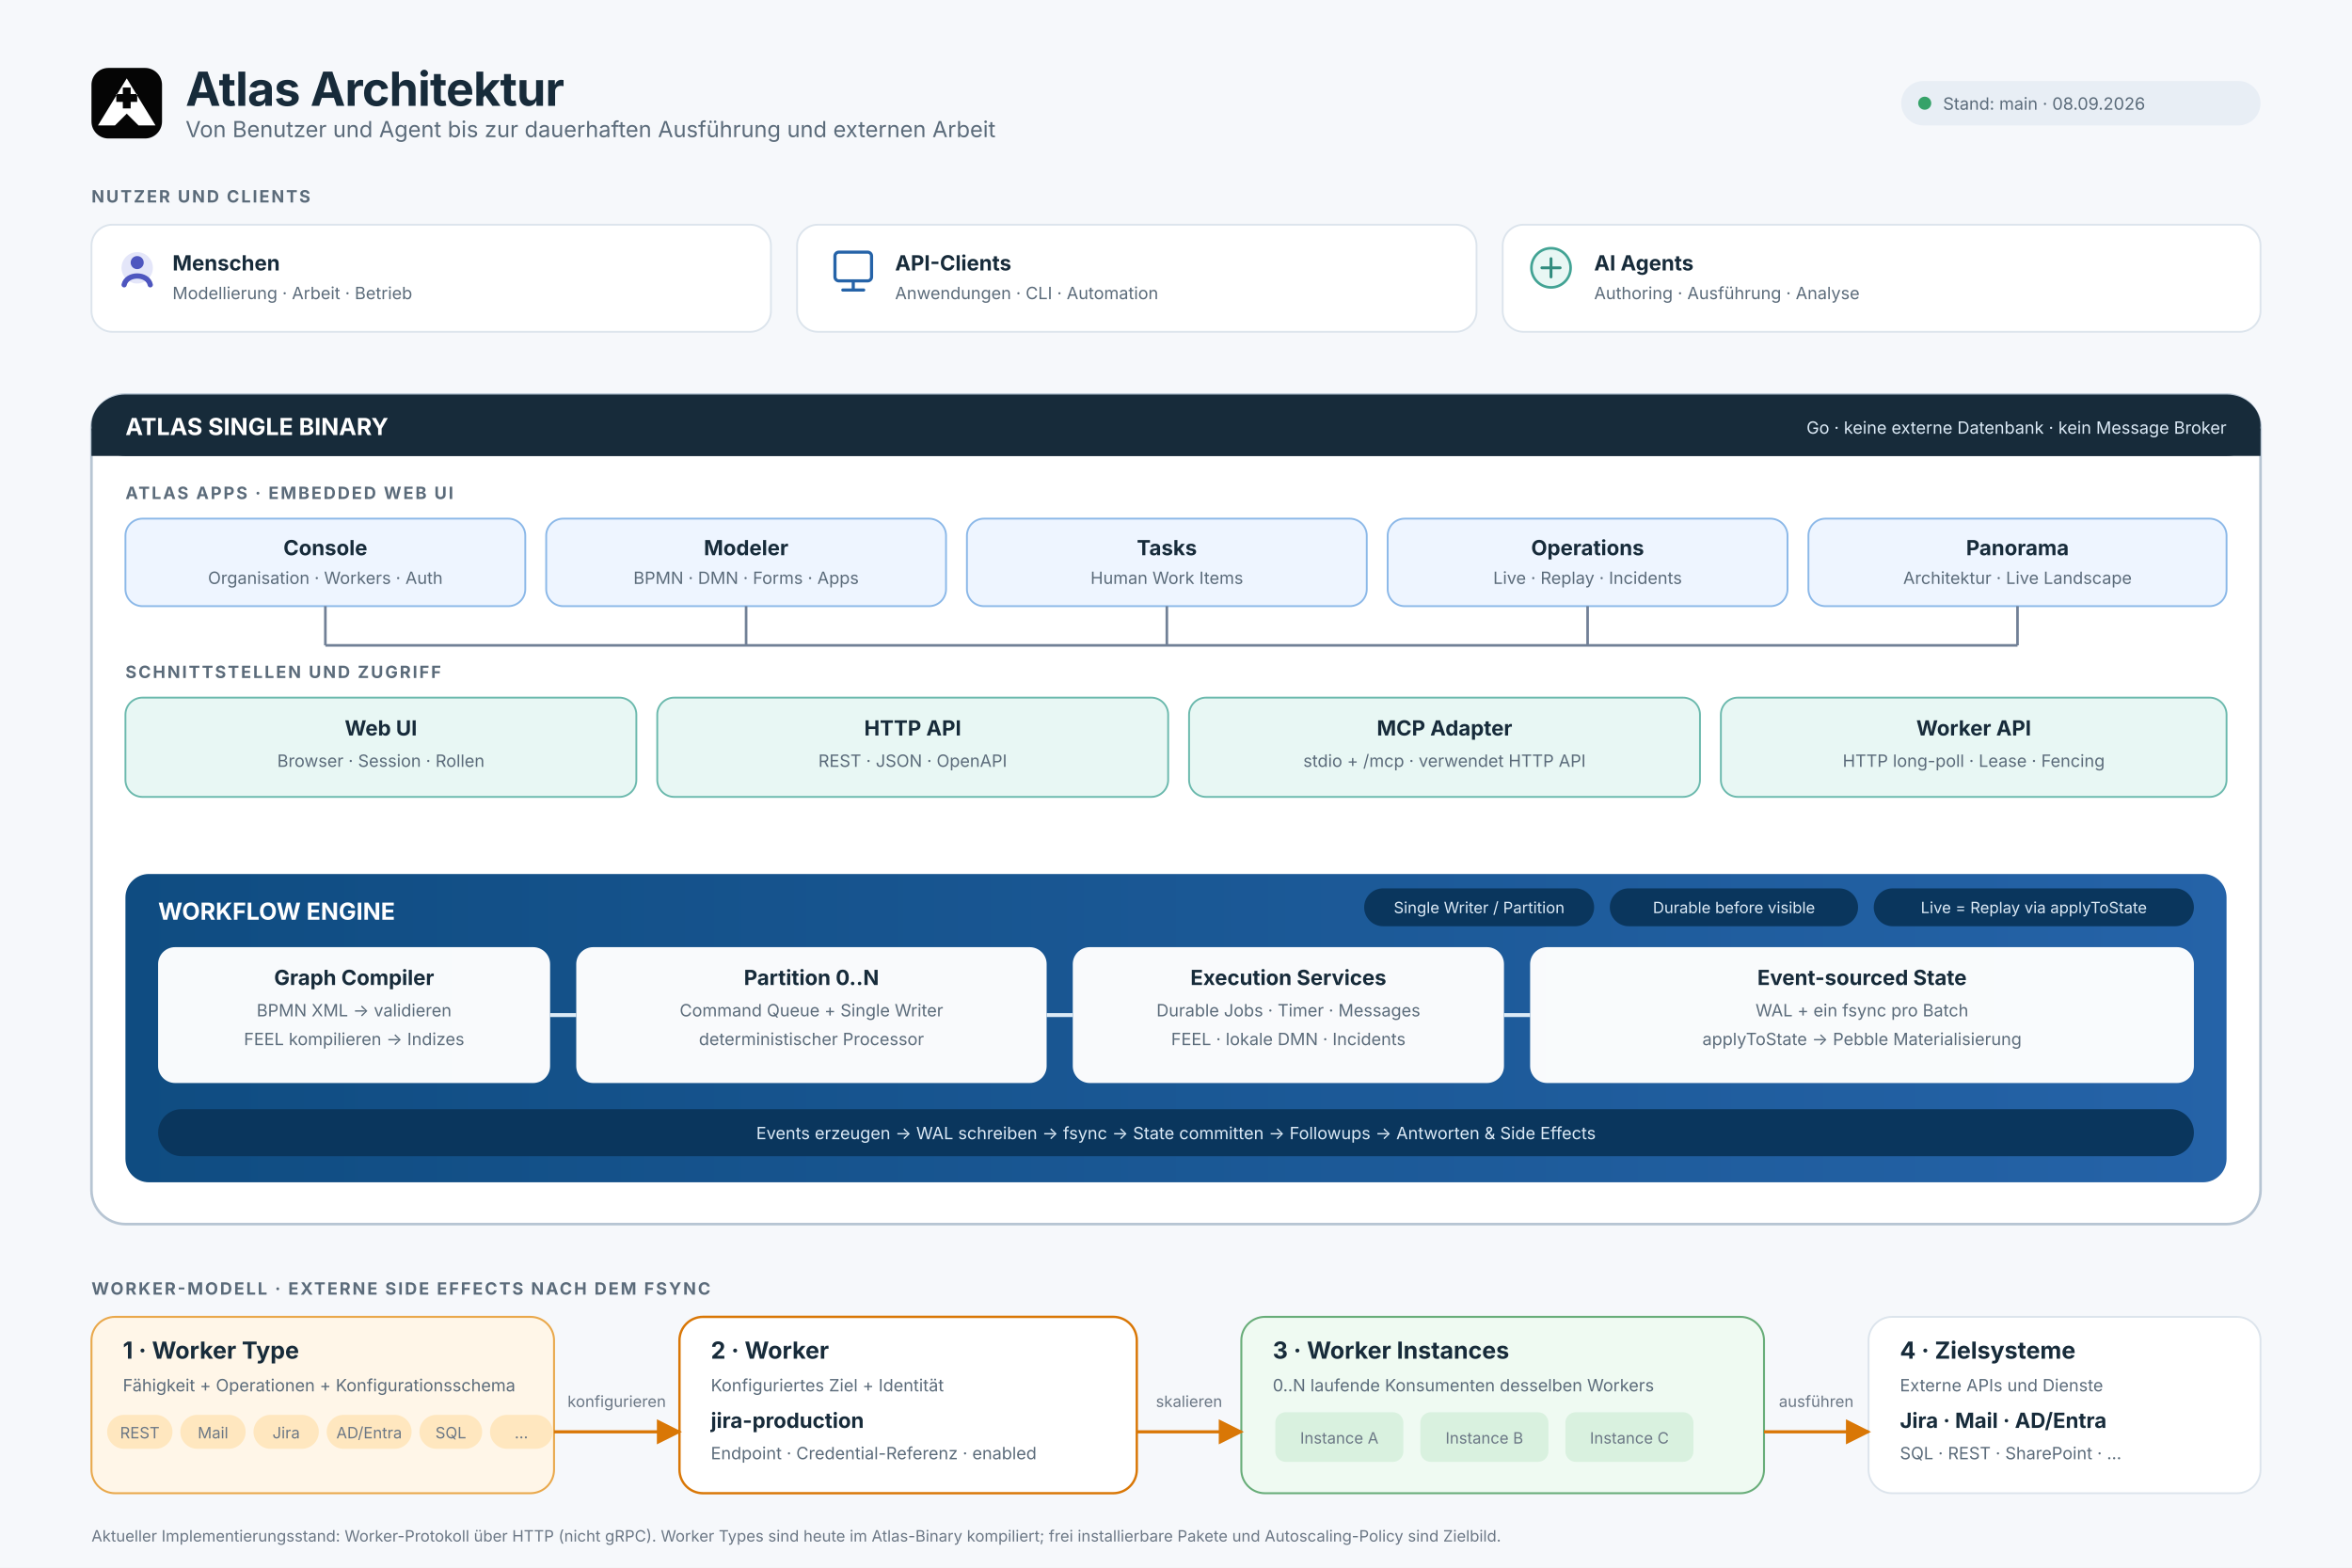
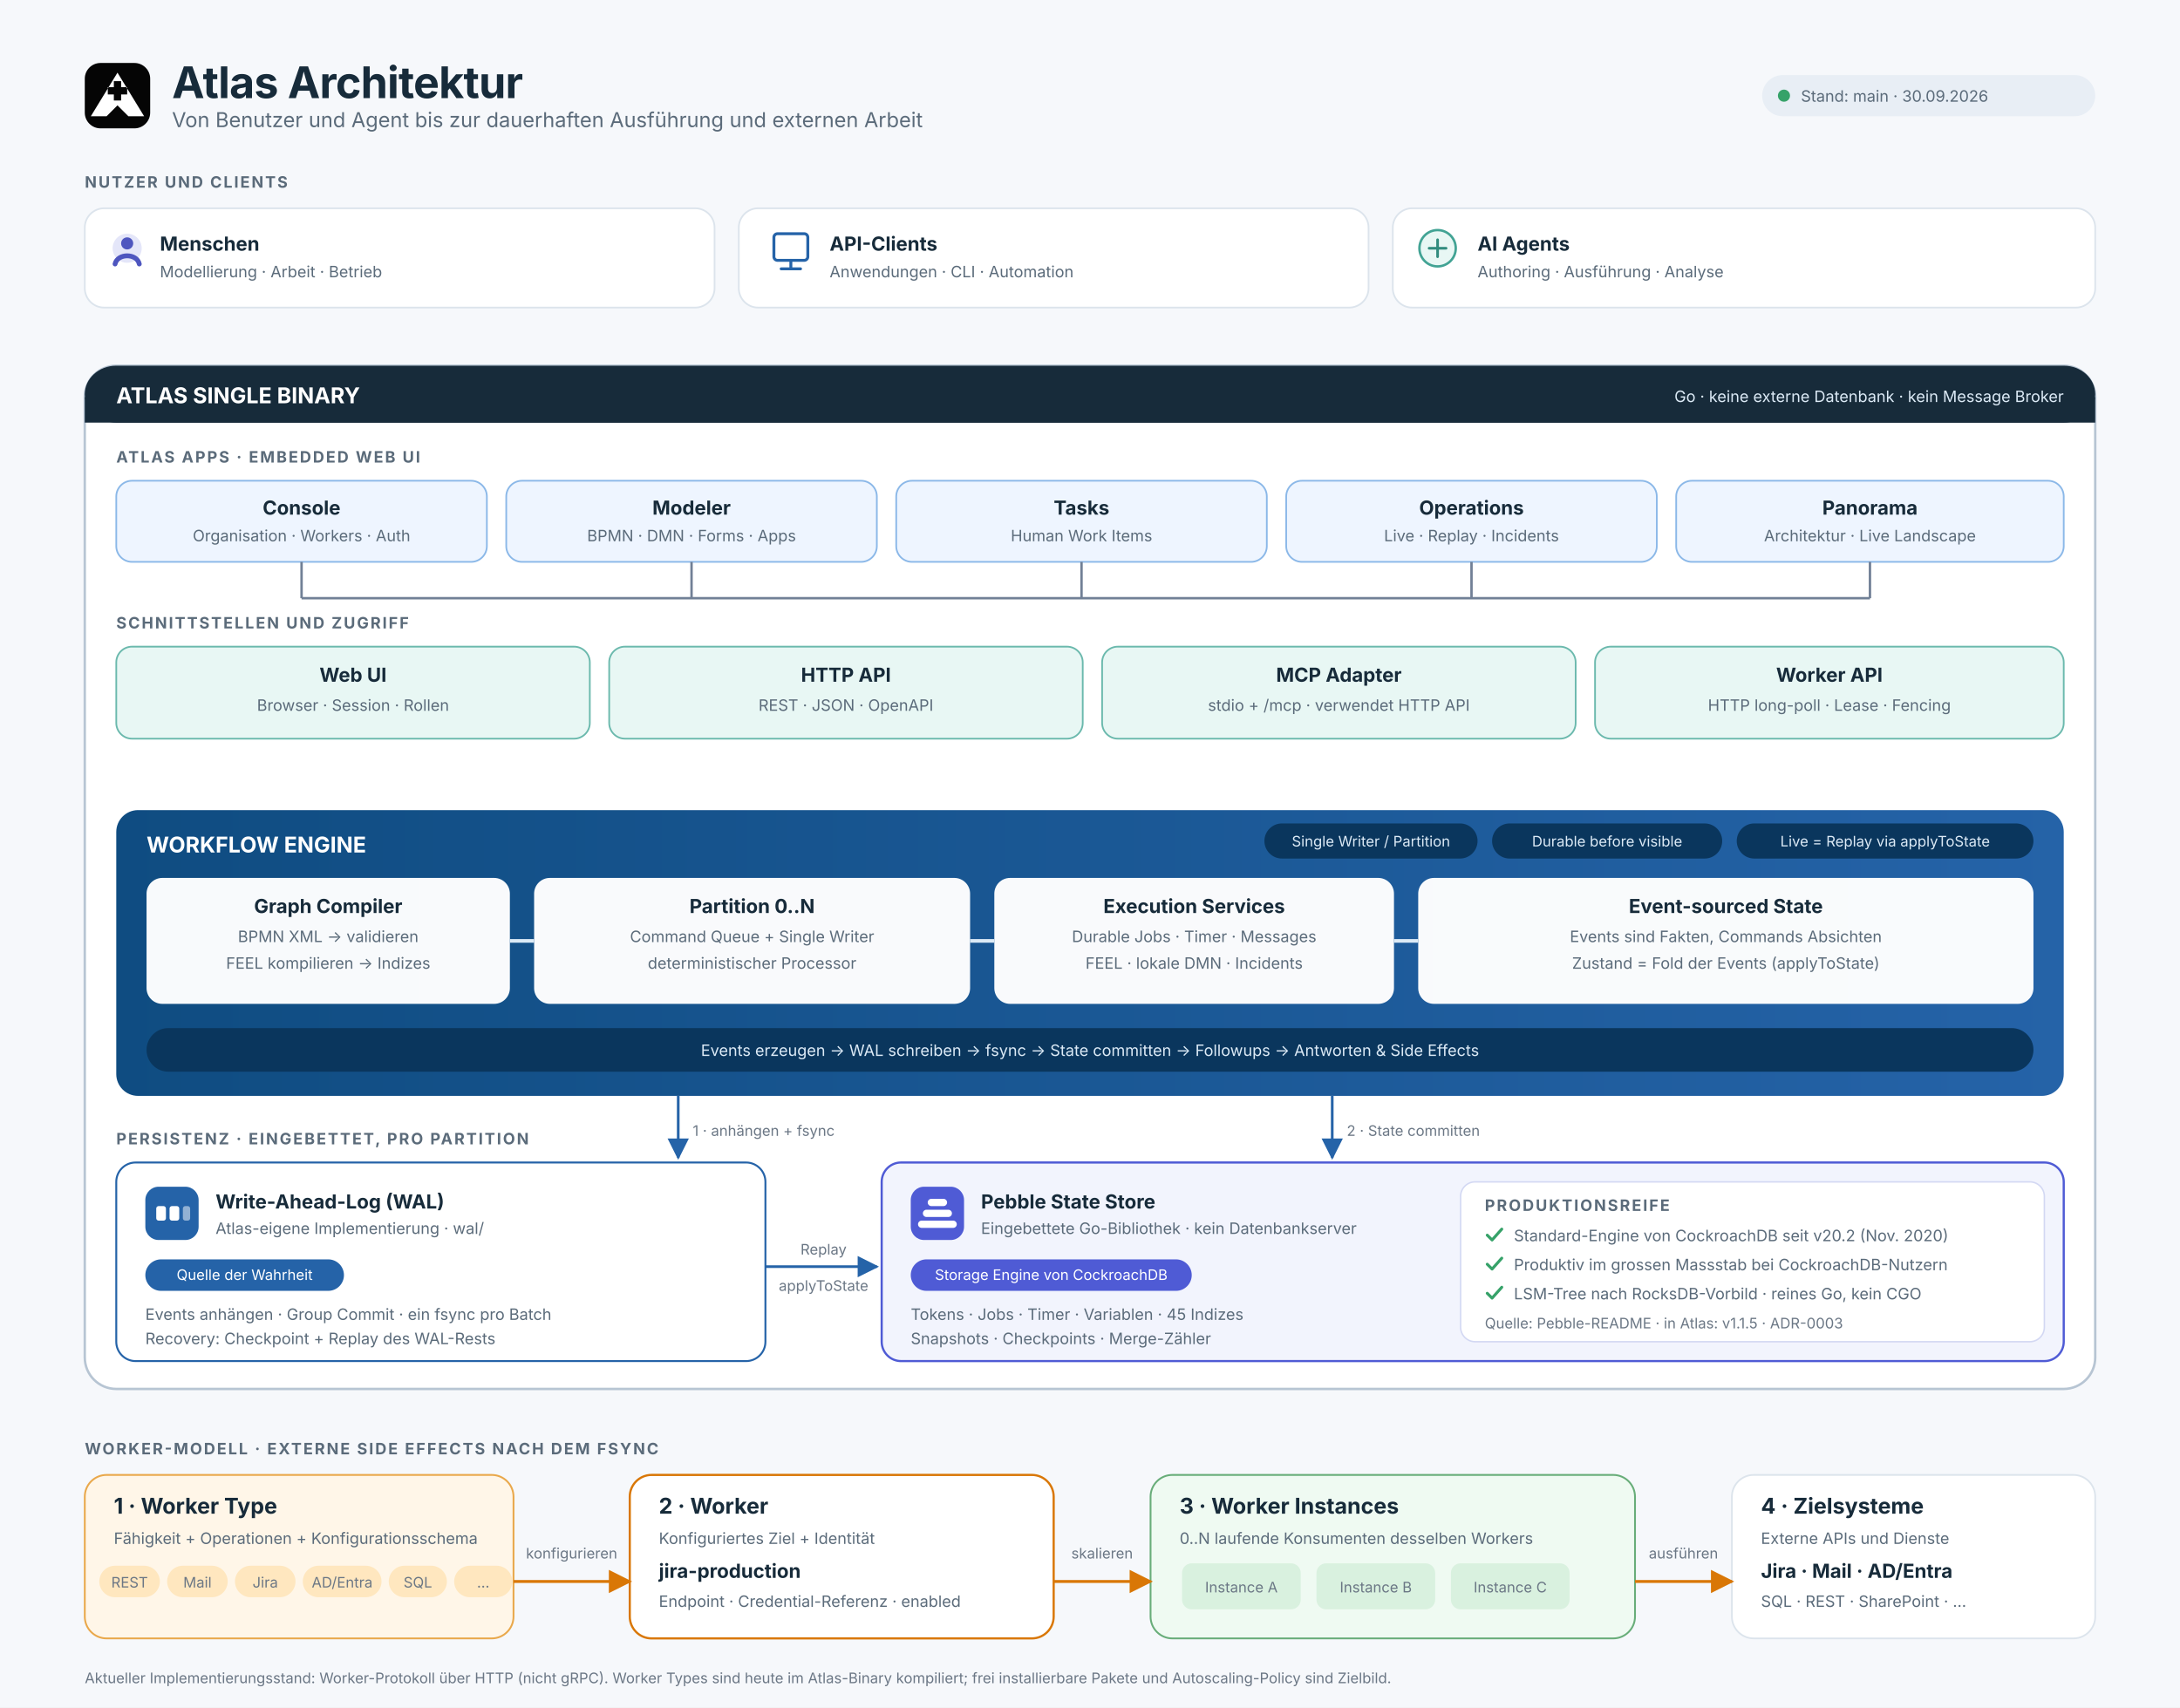
- <svg xmlns="http://www.w3.org/2000/svg" width="1800" height="1200" viewBox="0 0 1800 1200" role="img" aria-labelledby="title desc">
+ <svg xmlns="http://www.w3.org/2000/svg" width="1800" height="1410" viewBox="0 0 1800 1410" role="img" aria-labelledby="title desc">
  <defs>
    <marker id="arrowBlue" viewBox="0 0 10 10" refX="9" refY="5" markerWidth="8" markerHeight="8" orient="auto-start-reverse">
      <path d="M0 0L10 5L0 10Z" fill="#2563a8" />
    </marker>
    <marker id="arrowOrange" viewBox="0 0 10 10" refX="9" refY="5" markerWidth="8" markerHeight="8" orient="auto-start-reverse">
      <path d="M0 0L10 5L0 10Z" fill="#d97706" />
    </marker>
    <linearGradient id="engineBand" x1="0" x2="1">
      <stop offset="0" stop-color="#0f4c81" />
      <stop offset="1" stop-color="#2563a8" />
    </linearGradient>
    <style>
      text{font-family:Inter,"Segoe UI",system-ui,-apple-system,sans-serif;fill:#172b3a}
      .title{font-size:36px;font-weight:700;letter-spacing:-.5px}
      .subtitle{font-size:17px;fill:#5b6b7a}
      .eyebrow{font-size:13px;font-weight:700;letter-spacing:1.4px;fill:#5b6b7a}
      .section{font-size:18px;font-weight:700}
      .label{font-size:16px;font-weight:650}
      .small{font-size:13px;fill:#5b6b7a}
      .micro{font-size:12px;fill:#6b7785}
      .white{fill:#fff}
      .whiteMuted{fill:#dceaf6}
      .card{fill:#fff;stroke:#dce4ec;stroke-width:1.4}
      .app{fill:#eef5ff;stroke:#8bb8e8;stroke-width:1.4}
      .iface{fill:#e8f7f4;stroke:#6bb9ad;stroke-width:1.4}
      .workerType{fill:#fff6e8;stroke:#e9a84b;stroke-width:1.5}
      .worker{fill:#fff;stroke:#d97706;stroke-width:1.8}
      .instance{fill:#effaf2;stroke:#68ad79;stroke-width:1.5}
      .line{fill:none;stroke:#718096;stroke-width:2}
      .orangeLine{fill:none;stroke:#d97706;stroke-width:2.4}
+       .blueLine{fill:none;stroke:#2563a8;stroke-width:2.2}
+       .wal{fill:#fff;stroke:#2563a8;stroke-width:1.6}
+       .pebble{fill:#f2f4fd;stroke:#4f5bd5;stroke-width:1.8}
+       .proof{fill:#fff;stroke:#d3d8f3;stroke-width:1.2}
+       .check{fill:none;stroke:#36a269;stroke-width:2.4;stroke-linecap:round;stroke-linejoin:round}
    </style>
  </defs>
-   <rect width="1800" height="1200" fill="#f6f8fb" />
+   <rect width="1800" height="1410" fill="#f6f8fb" />
  <g transform="translate(70 52)">
    <rect width="54" height="54" rx="13" fill="#050505" />
    <path fill="#fff" fill-rule="evenodd" d="M27 8 49 44H5ZM27 35l9 9H18Zm-3-20h6v5h5v6h-5v5h-6v-5h-5v-6h5Z" />
    <text x="72" y="29" class="title">Atlas Architektur</text>
    <text x="72" y="53" class="subtitle">Von Benutzer und Agent bis zur dauerhaften Ausführung und externen Arbeit</text>
  </g>
  <g transform="translate(1455 62)">
    <rect width="275" height="34" rx="17" fill="#e8eef5" />
    <circle cx="18" cy="17" r="5" fill="#36a269" />
-     <text x="32" y="22" class="small">Stand: main · 08.09.2026</text>
+     <text x="32" y="22" class="small">Stand: main · 30.09.2026</text>
  </g>
  <text x="70" y="155" class="eyebrow">NUTZER UND CLIENTS</text>
  <g>
    <rect x="70" y="172" width="520" height="82" rx="16" class="card" />
    <circle cx="105" cy="205" r="12" fill="#6a72db" opacity=".18" />
    <circle cx="105" cy="201" r="5" fill="#4e56bf" />
    <path d="M95 218c2-9 18-9 20 0" fill="none" stroke="#4e56bf" stroke-width="4" stroke-linecap="round" />
    <text x="132" y="207" class="label">Menschen</text>
    <text x="132" y="229" class="small">Modellierung · Arbeit · Betrieb</text>
    <rect x="610" y="172" width="520" height="82" rx="16" class="card" />
    <rect x="639" y="193" width="28" height="22" rx="3" fill="none" stroke="#2563a8" stroke-width="2.4" />
    <path d="M645 222h16m-8-7v7" stroke="#2563a8" stroke-width="2.4" stroke-linecap="round" />
    <text x="685" y="207" class="label">API-Clients</text>
    <text x="685" y="229" class="small">Anwendungen · CLI · Automation</text>
    <rect x="1150" y="172" width="580" height="82" rx="16" class="card" />
    <circle cx="1187" cy="205" r="15" fill="#e8f7f4" stroke="#42a394" stroke-width="2" />
    <path d="M1180 205h14m-7-7v14" stroke="#318c7e" stroke-width="2.2" stroke-linecap="round" />
    <text x="1220" y="207" class="label">AI Agents</text>
    <text x="1220" y="229" class="small">Authoring · Ausführung · Analyse</text>
  </g>
-   <rect x="70" y="302" width="1660" height="635" rx="26" fill="#fff" stroke="#b7c5d3" stroke-width="2" />
+   <rect x="70" y="302" width="1660" height="845" rx="26" fill="#fff" stroke="#b7c5d3" stroke-width="2" />
  <rect x="70" y="302" width="1660" height="47" rx="26" fill="#172b3a" />
  <rect x="70" y="328" width="1660" height="21" fill="#172b3a" />
  <text x="96" y="333" class="section white">ATLAS SINGLE BINARY</text>
  <text x="1704" y="332" text-anchor="end" class="small whiteMuted">Go · keine externe Datenbank · kein Message Broker</text>
  <text x="96" y="382" class="eyebrow">ATLAS APPS · EMBEDDED WEB UI</text>
  <g>
    <rect x="96" y="397" width="306" height="67" rx="13" class="app" />
    <text x="249" y="425" text-anchor="middle" class="label">Console</text>
    <text x="249" y="447" text-anchor="middle" class="small">Organisation · Workers · Auth</text>
    <rect x="418" y="397" width="306" height="67" rx="13" class="app" />
    <text x="571" y="425" text-anchor="middle" class="label">Modeler</text>
    <text x="571" y="447" text-anchor="middle" class="small">BPMN · DMN · Forms · Apps</text>
    <rect x="740" y="397" width="306" height="67" rx="13" class="app" />
    <text x="893" y="425" text-anchor="middle" class="label">Tasks</text>
    <text x="893" y="447" text-anchor="middle" class="small">Human Work Items</text>
    <rect x="1062" y="397" width="306" height="67" rx="13" class="app" />
    <text x="1215" y="425" text-anchor="middle" class="label">Operations</text>
    <text x="1215" y="447" text-anchor="middle" class="small">Live · Replay · Incidents</text>
    <rect x="1384" y="397" width="320" height="67" rx="13" class="app" />
    <text x="1544" y="425" text-anchor="middle" class="label">Panorama</text>
    <text x="1544" y="447" text-anchor="middle" class="small">Architektur · Live Landscape</text>
  </g>
  <path d="M249 464V494M571 464V494M893 464V494M1215 464V494M1544 464V494" class="line" />
  <path d="M249 494H1544" class="line" />
  <text x="96" y="519" class="eyebrow">SCHNITTSTELLEN UND ZUGRIFF</text>
  <g>
    <rect x="96" y="534" width="391" height="76" rx="13" class="iface" />
    <text x="291.5" y="563" text-anchor="middle" class="label">Web UI</text>
    <text x="291.5" y="587" text-anchor="middle" class="small">Browser · Session · Rollen</text>
    <rect x="503" y="534" width="391" height="76" rx="13" class="iface" />
    <text x="698.5" y="563" text-anchor="middle" class="label">HTTP API</text>
    <text x="698.5" y="587" text-anchor="middle" class="small">REST · JSON · OpenAPI</text>
    <rect x="910" y="534" width="391" height="76" rx="13" class="iface" />
    <text x="1105.5" y="563" text-anchor="middle" class="label">MCP Adapter</text>
    <text x="1105.5" y="587" text-anchor="middle" class="small">stdio + /mcp · verwendet HTTP API</text>
    <rect x="1317" y="534" width="387" height="76" rx="13" class="iface" />
    <text x="1510.5" y="563" text-anchor="middle" class="label">Worker API</text>
    <text x="1510.5" y="587" text-anchor="middle" class="small">HTTP long-poll · Lease · Fencing</text>
  </g>
  <rect x="96" y="669" width="1608" height="236" rx="18" fill="url(#engineBand)" />
  <text x="121" y="704" class="section white">WORKFLOW ENGINE</text>
  <g>
    <rect x="1044" y="680" width="176" height="29" rx="14.5" fill="#0a365d" />
    <text x="1132" y="699" text-anchor="middle" class="micro whiteMuted">Single Writer / Partition</text>
    <rect x="1232" y="680" width="190" height="29" rx="14.5" fill="#0a365d" />
    <text x="1327" y="699" text-anchor="middle" class="micro whiteMuted">Durable before visible</text>
    <rect x="1434" y="680" width="245" height="29" rx="14.5" fill="#0a365d" />
    <text x="1556.5" y="699" text-anchor="middle" class="micro whiteMuted">Live = Replay via applyToState</text>
  </g>
  <g>
    <rect x="121" y="725" width="300" height="104" rx="13" fill="#fff" fill-opacity=".97" />
    <text x="271" y="754" text-anchor="middle" class="label">Graph Compiler</text>
    <text x="271" y="778" text-anchor="middle" class="small">BPMN XML → validieren</text>
    <text x="271" y="800" text-anchor="middle" class="small">FEEL kompilieren → Indizes</text>
    <rect x="441" y="725" width="360" height="104" rx="13" fill="#fff" fill-opacity=".97" />
    <text x="621" y="754" text-anchor="middle" class="label">Partition 0..N</text>
    <text x="621" y="778" text-anchor="middle" class="small">Command Queue + Single Writer</text>
    <text x="621" y="800" text-anchor="middle" class="small">deterministischer Processor</text>
    <rect x="821" y="725" width="330" height="104" rx="13" fill="#fff" fill-opacity=".97" />
    <text x="986" y="754" text-anchor="middle" class="label">Execution Services</text>
    <text x="986" y="778" text-anchor="middle" class="small">Durable Jobs · Timer · Messages</text>
    <text x="986" y="800" text-anchor="middle" class="small">FEEL · lokale DMN · Incidents</text>
    <rect x="1171" y="725" width="508" height="104" rx="13" fill="#fff" fill-opacity=".97" />
    <text x="1425" y="754" text-anchor="middle" class="label">Event-sourced State</text>
-     <text x="1425" y="778" text-anchor="middle" class="small">WAL + ein fsync pro Batch</text>
-     <text x="1425" y="800" text-anchor="middle" class="small">applyToState → Pebble Materialisierung</text>
+     <text x="1425" y="778" text-anchor="middle" class="small">Events sind Fakten, Commands Absichten</text>
+     <text x="1425" y="800" text-anchor="middle" class="small">Zustand = Fold der Events (applyToState)</text>
  </g>
  <path d="M421 777H441M801 777H821M1151 777H1171" stroke="#dceaf6" stroke-width="3" />
  <rect x="121" y="849" width="1558" height="36" rx="18" fill="#0a365d" />
  <text x="900" y="872" text-anchor="middle" class="small whiteMuted">Events erzeugen  →  WAL schreiben  →  fsync  →  State committen  →  Followups  →  Antworten &amp; Side Effects</text>
-   <text x="70" y="991" class="eyebrow">WORKER-MODELL · EXTERNE SIDE EFFECTS NACH DEM FSYNC</text>
-   <g>
-     <rect x="70" y="1008" width="354" height="135" rx="18" class="workerType" />
-     <text x="94" y="1040" class="section">1 · Worker Type</text>
-     <text x="94" y="1065" class="small">Fähigkeit + Operationen + Konfigurationsschema</text>
-     <g transform="translate(82 1083)">
-       <rect width="50" height="26" rx="13" fill="#ffe7bf" />
-       <text x="25" y="18" text-anchor="middle" class="micro">REST</text>
-       <rect x="56" width="50" height="26" rx="13" fill="#ffe7bf" />
-       <text x="81" y="18" text-anchor="middle" class="micro">Mail</text>
-       <rect x="112" width="50" height="26" rx="13" fill="#ffe7bf" />
-       <text x="137" y="18" text-anchor="middle" class="micro">Jira</text>
-       <rect x="168" width="65" height="26" rx="13" fill="#ffe7bf" />
-       <text x="200.5" y="18" text-anchor="middle" class="micro">AD/Entra</text>
-       <rect x="239" width="48" height="26" rx="13" fill="#ffe7bf" />
-       <text x="263" y="18" text-anchor="middle" class="micro">SQL</text>
-       <rect x="293" width="48" height="26" rx="13" fill="#ffe7bf" />
-       <text x="317" y="18" text-anchor="middle" class="micro">…</text>
+   <text x="96" y="945" class="eyebrow">PERSISTENZ · EINGEBETTET, PRO PARTITION</text>
+   <path d="M560 905V956" class="blueLine" marker-end="url(#arrowBlue)" />
+   <text x="572" y="938" class="micro">1 · anhängen + fsync</text>
+   <path d="M1100 905V956" class="blueLine" marker-end="url(#arrowBlue)" />
+   <text x="1112" y="938" class="micro">2 · State committen</text>
+   <g>
+     <rect x="96" y="960" width="536" height="164" rx="16" class="wal" />
+     <rect x="120" y="980" width="44" height="44" rx="11" fill="#2563a8" />
+     <rect x="129" y="996" width="8" height="12" rx="2" fill="#fff" />
+     <rect x="140" y="996" width="8" height="12" rx="2" fill="#fff" />
+     <rect x="151" y="996" width="6" height="12" rx="2" fill="#fff" opacity=".5" />
+     <text x="178" y="998" class="label">Write-Ahead-Log (WAL)</text>
+     <text x="178" y="1019" class="small">Atlas-eigene Implementierung · wal/</text>
+     <rect x="120" y="1040" width="164" height="26" rx="13" fill="#2563a8" />
+     <text x="202" y="1057" text-anchor="middle" class="micro white">Quelle der Wahrheit</text>
+     <text x="120" y="1090" class="small">Events anhängen · Group Commit · ein fsync pro Batch</text>
+     <text x="120" y="1110" class="small">Recovery: Checkpoint + Replay des WAL-Rests</text>
+   </g>
+   <path d="M632 1046H724" class="blueLine" marker-end="url(#arrowBlue)" />
+   <text x="680" y="1036" text-anchor="middle" class="micro">Replay</text>
+   <text x="680" y="1066" text-anchor="middle" class="micro">applyToState</text>
+   <g>
+     <rect x="728" y="960" width="976" height="164" rx="16" class="pebble" />
+     <rect x="752" y="980" width="44" height="44" rx="11" fill="#4f5bd5" />
+     <rect x="766" y="990" width="16" height="6" rx="3" fill="#fff" />
+     <rect x="762" y="999" width="24" height="6" rx="3" fill="#fff" />
+     <rect x="758" y="1008" width="32" height="6" rx="3" fill="#fff" />
+     <text x="810" y="998" class="label">Pebble State Store</text>
+     <text x="810" y="1019" class="small">Eingebettete Go-Bibliothek · kein Datenbankserver</text>
+     <rect x="752" y="1040" width="232" height="26" rx="13" fill="#4f5bd5" />
+     <text x="868" y="1057" text-anchor="middle" class="micro white">Storage Engine von CockroachDB</text>
+     <text x="752" y="1090" class="small">Tokens · Jobs · Timer · Variablen · 45 Indizes</text>
+     <text x="752" y="1110" class="small">Snapshots · Checkpoints · Merge-Zähler</text>
+     <rect x="1206" y="976" width="482" height="132" rx="12" class="proof" />
+     <text x="1226" y="1000" class="eyebrow">PRODUKTIONSREIFE</text>
+     <path d="M1228 1020l4 4 8-9" class="check" />
+     <text x="1250" y="1025" class="small">Standard-Engine von CockroachDB seit v20.2 (Nov. 2020)</text>
+     <path d="M1228 1044l4 4 8-9" class="check" />
+     <text x="1250" y="1049" class="small">Produktiv im grossen Massstab bei CockroachDB-Nutzern</text>
+     <path d="M1228 1068l4 4 8-9" class="check" />
+     <text x="1250" y="1073" class="small">LSM-Tree nach RocksDB-Vorbild · reines Go, kein CGO</text>
+     <text x="1226" y="1097" class="micro">Quelle: Pebble-README · in Atlas: v1.1.5 · ADR-0003</text>
+   </g>
+   <g transform="translate(0 210)">
+     <text x="70" y="991" class="eyebrow">WORKER-MODELL · EXTERNE SIDE EFFECTS NACH DEM FSYNC</text>
+     <g>
+       <rect x="70" y="1008" width="354" height="135" rx="18" class="workerType" />
+       <text x="94" y="1040" class="section">1 · Worker Type</text>
+       <text x="94" y="1065" class="small">Fähigkeit + Operationen + Konfigurationsschema</text>
+       <g transform="translate(82 1083)">
+         <rect width="50" height="26" rx="13" fill="#ffe7bf" />
+         <text x="25" y="18" text-anchor="middle" class="micro">REST</text>
+         <rect x="56" width="50" height="26" rx="13" fill="#ffe7bf" />
+         <text x="81" y="18" text-anchor="middle" class="micro">Mail</text>
+         <rect x="112" width="50" height="26" rx="13" fill="#ffe7bf" />
+         <text x="137" y="18" text-anchor="middle" class="micro">Jira</text>
+         <rect x="168" width="65" height="26" rx="13" fill="#ffe7bf" />
+         <text x="200.5" y="18" text-anchor="middle" class="micro">AD/Entra</text>
+         <rect x="239" width="48" height="26" rx="13" fill="#ffe7bf" />
+         <text x="263" y="18" text-anchor="middle" class="micro">SQL</text>
+         <rect x="293" width="48" height="26" rx="13" fill="#ffe7bf" />
+         <text x="317" y="18" text-anchor="middle" class="micro">…</text>
+       </g>
+       <rect x="520" y="1008" width="350" height="135" rx="18" class="worker" />
+       <text x="544" y="1040" class="section">2 · Worker</text>
+       <text x="544" y="1065" class="small">Konfiguriertes Ziel + Identität</text>
+       <text x="544" y="1093" class="label">jira-production</text>
+       <text x="544" y="1117" class="small">Endpoint · Credential-Referenz · enabled</text>
+       <rect x="950" y="1008" width="400" height="135" rx="18" class="instance" />
+       <text x="974" y="1040" class="section">3 · Worker Instances</text>
+       <text x="974" y="1065" class="small">0..N laufende Konsumenten desselben Workers</text>
+       <g transform="translate(976 1081)">
+         <rect width="98" height="38" rx="8" fill="#d9f1df" />
+         <text x="49" y="24" text-anchor="middle" class="micro">Instance A</text>
+         <rect x="111" width="98" height="38" rx="8" fill="#d9f1df" />
+         <text x="160" y="24" text-anchor="middle" class="micro">Instance B</text>
+         <rect x="222" width="98" height="38" rx="8" fill="#d9f1df" />
+         <text x="271" y="24" text-anchor="middle" class="micro">Instance C</text>
+       </g>
+       <rect x="1430" y="1008" width="300" height="135" rx="18" class="card" stroke="#d97706" stroke-width="1.5" />
+       <text x="1454" y="1040" class="section">4 · Zielsysteme</text>
+       <text x="1454" y="1065" class="small">Externe APIs und Dienste</text>
+       <text x="1454" y="1093" class="label">Jira · Mail · AD/Entra</text>
+       <text x="1454" y="1117" class="small">SQL · REST · SharePoint · …</text>
    </g>
-     <rect x="520" y="1008" width="350" height="135" rx="18" class="worker" />
-     <text x="544" y="1040" class="section">2 · Worker</text>
-     <text x="544" y="1065" class="small">Konfiguriertes Ziel + Identität</text>
-     <text x="544" y="1093" class="label">jira-production</text>
-     <text x="544" y="1117" class="small">Endpoint · Credential-Referenz · enabled</text>
-     <rect x="950" y="1008" width="400" height="135" rx="18" class="instance" />
-     <text x="974" y="1040" class="section">3 · Worker Instances</text>
-     <text x="974" y="1065" class="small">0..N laufende Konsumenten desselben Workers</text>
-     <g transform="translate(976 1081)">
-       <rect width="98" height="38" rx="8" fill="#d9f1df" />
-       <text x="49" y="24" text-anchor="middle" class="micro">Instance A</text>
-       <rect x="111" width="98" height="38" rx="8" fill="#d9f1df" />
-       <text x="160" y="24" text-anchor="middle" class="micro">Instance B</text>
-       <rect x="222" width="98" height="38" rx="8" fill="#d9f1df" />
-       <text x="271" y="24" text-anchor="middle" class="micro">Instance C</text>
-     </g>
-     <rect x="1430" y="1008" width="300" height="135" rx="18" class="card" stroke="#d97706" stroke-width="1.5" />
-     <text x="1454" y="1040" class="section">4 · Zielsysteme</text>
-     <text x="1454" y="1065" class="small">Externe APIs und Dienste</text>
-     <text x="1454" y="1093" class="label">Jira · Mail · AD/Entra</text>
-     <text x="1454" y="1117" class="small">SQL · REST · SharePoint · …</text>
-   </g>
-   <path d="M424 1096H520" class="orangeLine" marker-end="url(#arrowOrange)" />
-   <text x="472" y="1077" text-anchor="middle" class="micro">konfigurieren</text>
-   <path d="M870 1096H950" class="orangeLine" marker-end="url(#arrowOrange)" />
-   <text x="910" y="1077" text-anchor="middle" class="micro">skalieren</text>
-   <path d="M1350 1096H1430" class="orangeLine" marker-end="url(#arrowOrange)" />
-   <text x="1390" y="1077" text-anchor="middle" class="micro">ausführen</text>
-   <text x="70" y="1180" class="micro">Aktueller Implementierungsstand: Worker-Protokoll über HTTP (nicht gRPC). Worker Types sind heute im Atlas-Binary kompiliert; frei installierbare Pakete und Autoscaling-Policy sind Zielbild.</text>
+     <path d="M424 1096H520" class="orangeLine" marker-end="url(#arrowOrange)" />
+     <text x="472" y="1077" text-anchor="middle" class="micro">konfigurieren</text>
+     <path d="M870 1096H950" class="orangeLine" marker-end="url(#arrowOrange)" />
+     <text x="910" y="1077" text-anchor="middle" class="micro">skalieren</text>
+     <path d="M1350 1096H1430" class="orangeLine" marker-end="url(#arrowOrange)" />
+     <text x="1390" y="1077" text-anchor="middle" class="micro">ausführen</text>
+     <text x="70" y="1180" class="micro">Aktueller Implementierungsstand: Worker-Protokoll über HTTP (nicht gRPC). Worker Types sind heute im Atlas-Binary kompiliert; frei installierbare Pakete und Autoscaling-Policy sind Zielbild.</text>
+   </g>
</svg>
